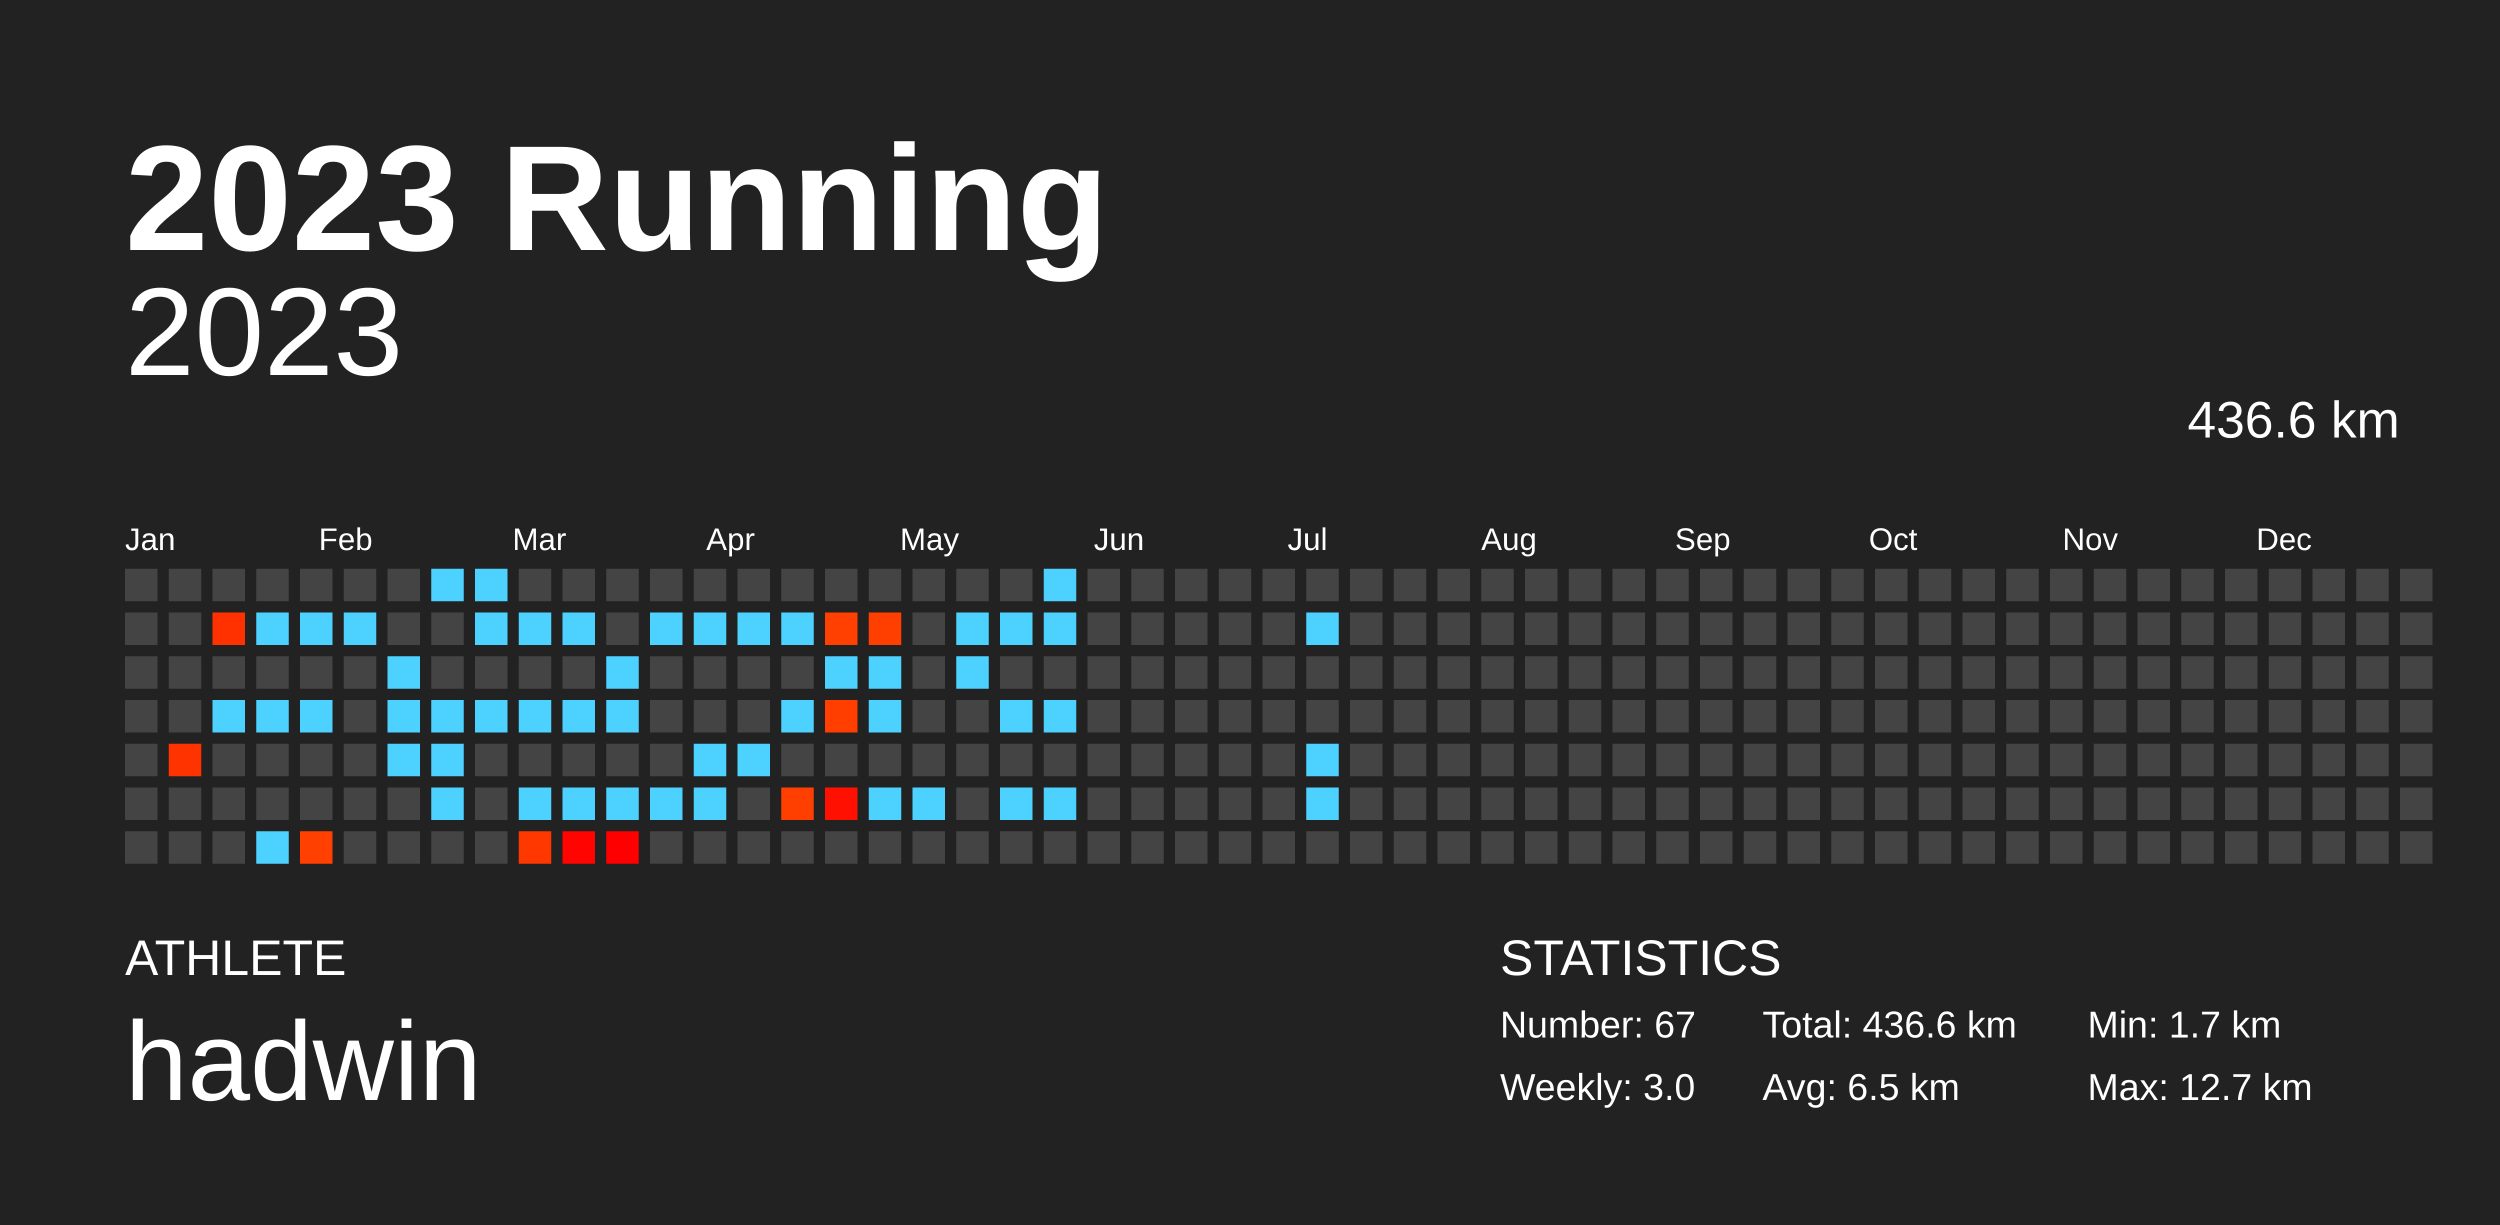
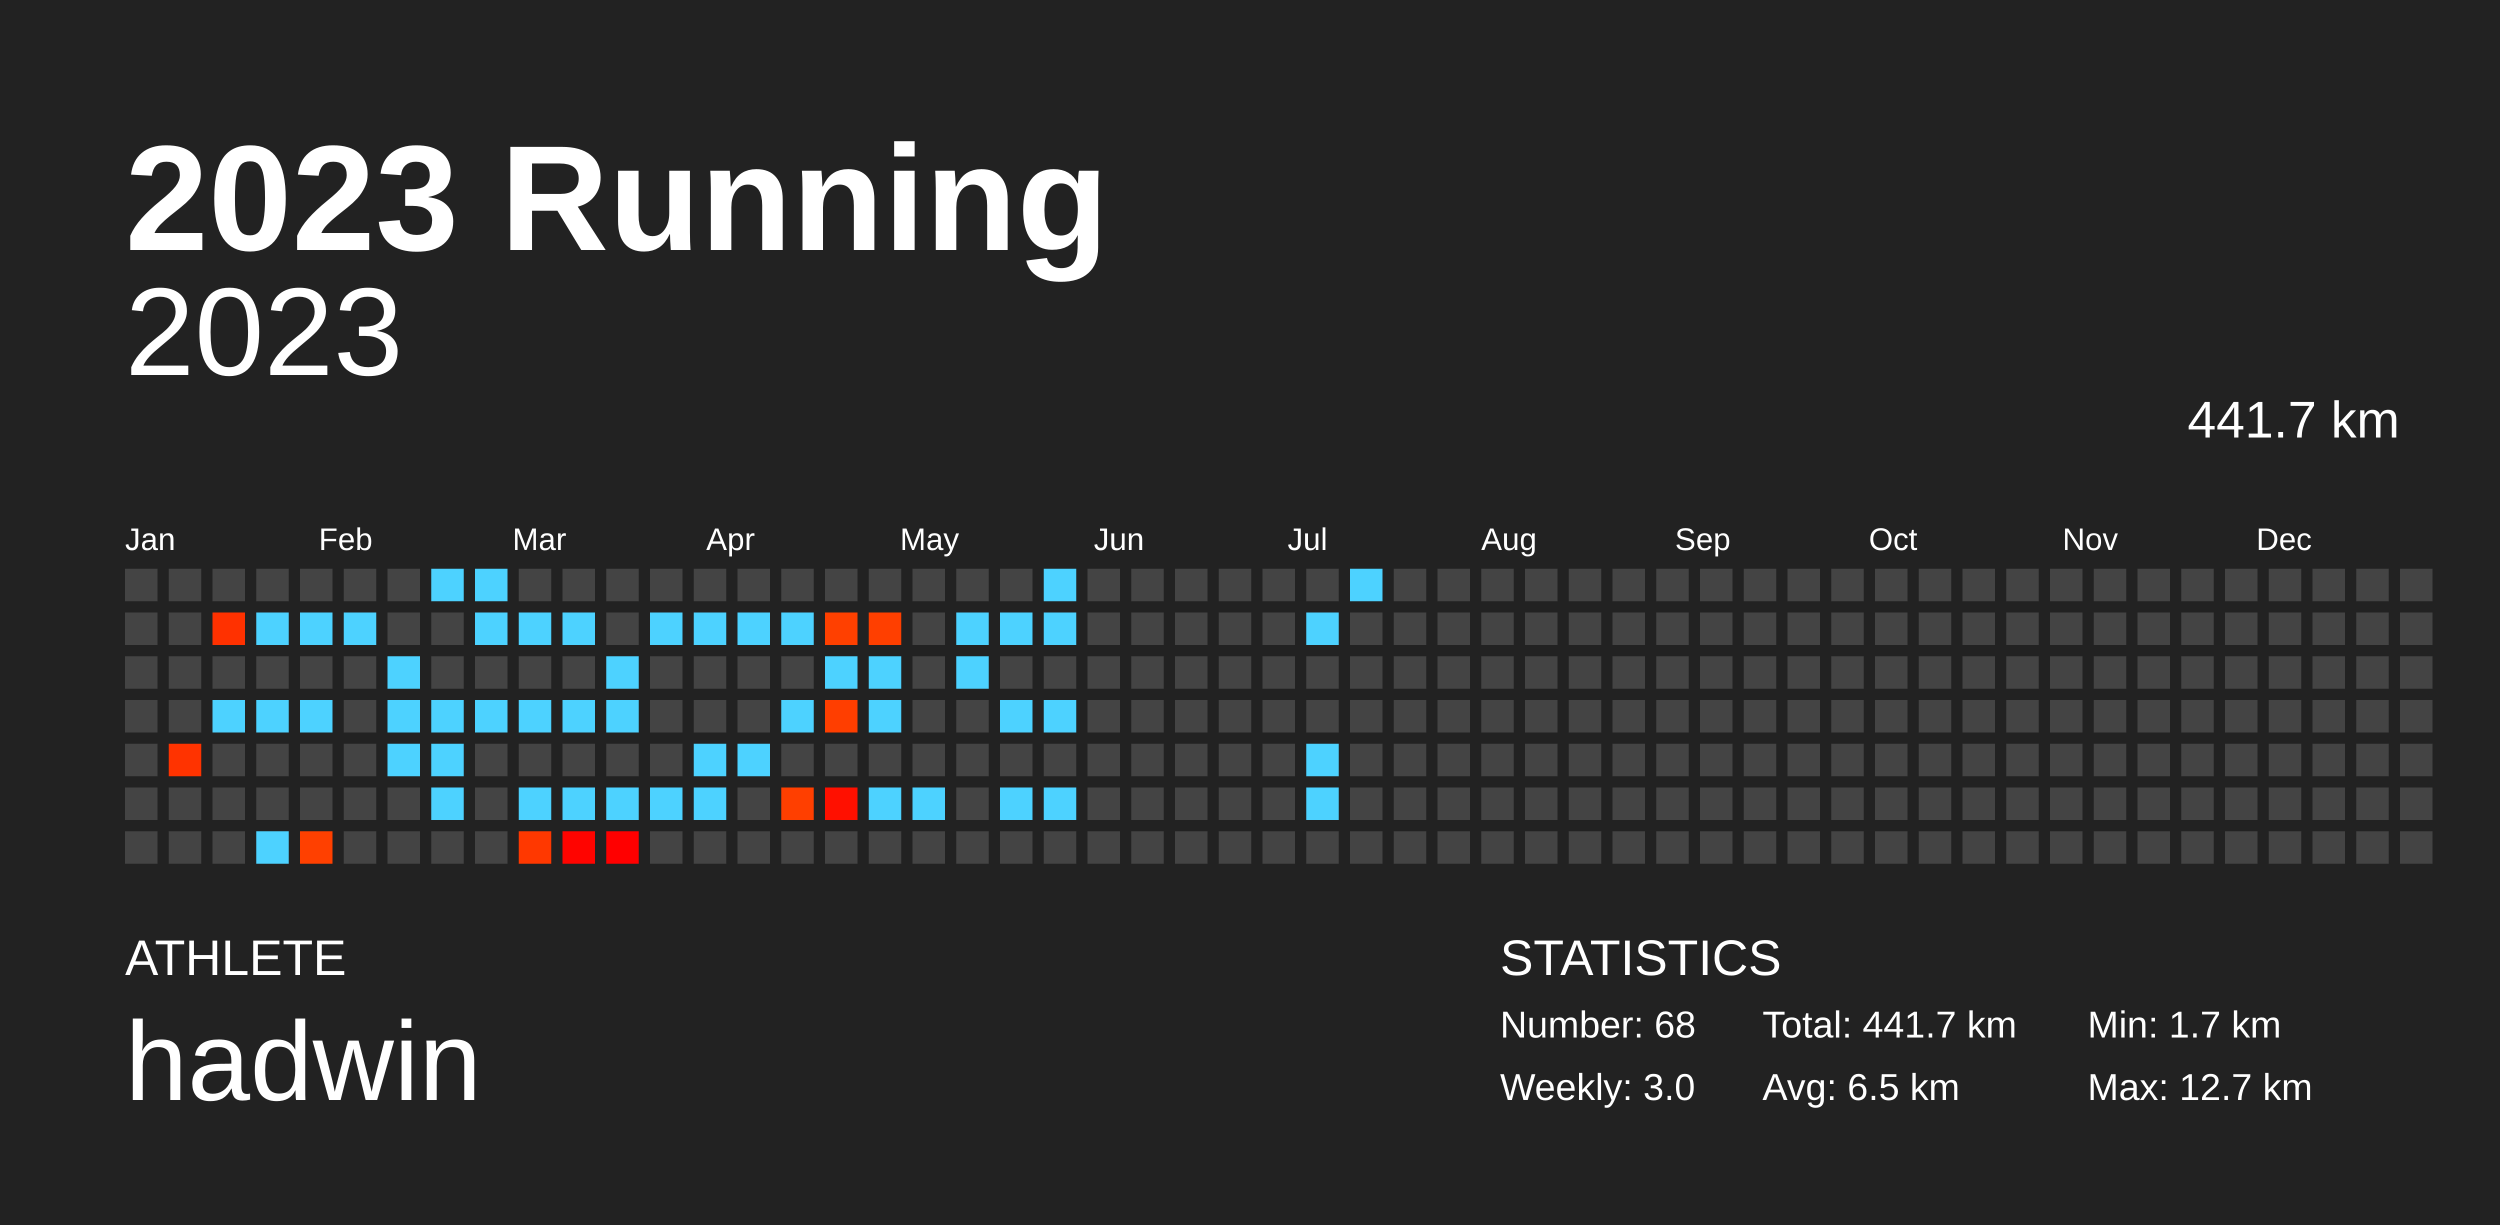
<svg xmlns="http://www.w3.org/2000/svg" baseProfile="full" height="98mm" version="1.1" viewBox="0,0,200,98" width="200mm">
  <defs />
  <rect fill="#222222" height="98" width="200" x="0" y="0" />
  <text fill="#FFFFFF" style="font-size:12px; font-family:Arial; font-weight:bold;" x="10" y="20">2023 Running</text>
  <text fill="#FFFFFF" style="font-size:4px; font-family:Arial" x="10" y="78">ATHLETE</text>
  <text fill="#FFFFFF" style="font-size:9px; font-family:Arial" x="10" y="88">hadwin</text>
  <text fill="#FFFFFF" style="font-size:4px; font-family:Arial" x="120" y="78">STATISTICS</text>
-   <text fill="#FFFFFF" style="font-size:3px; font-family:Arial" x="120" y="83">Number: 67</text>
+   <text fill="#FFFFFF" style="font-size:3px; font-family:Arial" x="120" y="83">Number: 68</text>
  <text fill="#FFFFFF" style="font-size:3px; font-family:Arial" x="120" y="88">Weekly: 3.0</text>
-   <text fill="#FFFFFF" style="font-size:3px; font-family:Arial" x="141" y="83">Total: 436.6 km</text>
+   <text fill="#FFFFFF" style="font-size:3px; font-family:Arial" x="141" y="83">Total: 441.7 km</text>
  <text fill="#FFFFFF" style="font-size:3px; font-family:Arial" x="141" y="88">Avg: 6.5 km</text>
  <text fill="#FFFFFF" style="font-size:3px; font-family:Arial" x="167" y="83">Min: 1.7 km</text>
  <text fill="#FFFFFF" style="font-size:3px; font-family:Arial" x="167" y="88">Max: 12.7 km</text>
  <text alignment-baseline="hanging" fill="#FFFFFF" style="font-size:10.0px; font-family:Arial;" x="10" y="30">2023</text>
-   <text alignment-baseline="hanging" fill="#FFFFFF" style="font-size:4.125px; font-family:Arial;" x="175" y="35">436.6 km</text>
+   <text alignment-baseline="hanging" fill="#FFFFFF" style="font-size:4.125px; font-family:Arial;" x="175" y="35">441.7 km</text>
  <text fill="#FFFFFF" style="font-size:2.5px; font-family:Arial" x="10.0" y="44">Jan</text>
  <text fill="#FFFFFF" style="font-size:2.5px; font-family:Arial" x="25.5" y="44">Feb</text>
  <text fill="#FFFFFF" style="font-size:2.5px; font-family:Arial" x="41.0" y="44">Mar</text>
  <text fill="#FFFFFF" style="font-size:2.5px; font-family:Arial" x="56.5" y="44">Apr</text>
  <text fill="#FFFFFF" style="font-size:2.5px; font-family:Arial" x="72.0" y="44">May</text>
  <text fill="#FFFFFF" style="font-size:2.5px; font-family:Arial" x="87.5" y="44">Jun</text>
  <text fill="#FFFFFF" style="font-size:2.5px; font-family:Arial" x="103.0" y="44">Jul</text>
  <text fill="#FFFFFF" style="font-size:2.5px; font-family:Arial" x="118.5" y="44">Aug</text>
  <text fill="#FFFFFF" style="font-size:2.5px; font-family:Arial" x="134.0" y="44">Sep</text>
  <text fill="#FFFFFF" style="font-size:2.5px; font-family:Arial" x="149.5" y="44">Oct</text>
  <text fill="#FFFFFF" style="font-size:2.5px; font-family:Arial" x="165.0" y="44">Nov</text>
  <text fill="#FFFFFF" style="font-size:2.5px; font-family:Arial" x="180.5" y="44">Dec</text>
  <rect fill="#444444" height="2.6" width="2.6" x="10.0" y="45.5" />
  <rect fill="#444444" height="2.6" width="2.6" x="10.0" y="49.0" />
  <rect fill="#444444" height="2.6" width="2.6" x="10.0" y="52.5" />
  <rect fill="#444444" height="2.6" width="2.6" x="10.0" y="56.0" />
  <rect fill="#444444" height="2.6" width="2.6" x="10.0" y="59.5" />
  <rect fill="#444444" height="2.6" width="2.6" x="10.0" y="63.0" />
  <rect fill="#444444" height="2.6" width="2.6" x="10.0" y="66.5" />
  <rect fill="#444444" height="2.6" width="2.6" x="13.5" y="45.5" />
  <rect fill="#444444" height="2.6" width="2.6" x="13.5" y="49.0" />
  <rect fill="#444444" height="2.6" width="2.6" x="13.5" y="52.5" />
  <rect fill="#444444" height="2.6" width="2.6" x="13.5" y="56.0" />
  <rect fill="#ff3300" height="2.6" width="2.6" x="13.5" y="59.5" />
  <rect fill="#444444" height="2.6" width="2.6" x="13.5" y="63.0" />
  <rect fill="#444444" height="2.6" width="2.6" x="13.5" y="66.5" />
  <rect fill="#444444" height="2.6" width="2.6" x="17.0" y="45.5" />
  <rect fill="#ff3100" height="2.6" width="2.6" x="17.0" y="49.0" />
  <rect fill="#444444" height="2.6" width="2.6" x="17.0" y="52.5" />
  <rect fill="#4dd2ff" height="2.6" width="2.6" x="17.0" y="56.0" />
  <rect fill="#444444" height="2.6" width="2.6" x="17.0" y="59.5" />
  <rect fill="#444444" height="2.6" width="2.6" x="17.0" y="63.0" />
  <rect fill="#444444" height="2.6" width="2.6" x="17.0" y="66.5" />
  <rect fill="#444444" height="2.6" width="2.6" x="20.5" y="45.5" />
  <rect fill="#4dd2ff" height="2.6" width="2.6" x="20.5" y="49.0" />
  <rect fill="#444444" height="2.6" width="2.6" x="20.5" y="52.5" />
  <rect fill="#4dd2ff" height="2.6" width="2.6" x="20.5" y="56.0" />
  <rect fill="#444444" height="2.6" width="2.6" x="20.5" y="59.5" />
  <rect fill="#444444" height="2.6" width="2.6" x="20.5" y="63.0" />
  <rect fill="#4dd2ff" height="2.6" width="2.6" x="20.5" y="66.5" />
  <rect fill="#444444" height="2.6" width="2.6" x="24.0" y="45.5" />
  <rect fill="#4dd2ff" height="2.6" width="2.6" x="24.0" y="49.0" />
  <rect fill="#444444" height="2.6" width="2.6" x="24.0" y="52.5" />
  <rect fill="#4dd2ff" height="2.6" width="2.6" x="24.0" y="56.0" />
  <rect fill="#444444" height="2.6" width="2.6" x="24.0" y="59.5" />
  <rect fill="#444444" height="2.6" width="2.6" x="24.0" y="63.0" />
  <rect fill="#ff4000" height="2.6" width="2.6" x="24.0" y="66.5" />
  <rect fill="#444444" height="2.6" width="2.6" x="27.5" y="45.5" />
  <rect fill="#4dd2ff" height="2.6" width="2.6" x="27.5" y="49.0" />
  <rect fill="#444444" height="2.6" width="2.6" x="27.5" y="52.5" />
  <rect fill="#444444" height="2.6" width="2.6" x="27.5" y="56.0" />
  <rect fill="#444444" height="2.6" width="2.6" x="27.5" y="59.5" />
  <rect fill="#444444" height="2.6" width="2.6" x="27.5" y="63.0" />
  <rect fill="#444444" height="2.6" width="2.6" x="27.5" y="66.5" />
  <rect fill="#444444" height="2.6" width="2.6" x="31.0" y="45.5" />
  <rect fill="#444444" height="2.6" width="2.6" x="31.0" y="49.0" />
  <rect fill="#4dd2ff" height="2.6" width="2.6" x="31.0" y="52.5" />
  <rect fill="#4dd2ff" height="2.6" width="2.6" x="31.0" y="56.0" />
  <rect fill="#4dd2ff" height="2.6" width="2.6" x="31.0" y="59.5" />
  <rect fill="#444444" height="2.6" width="2.6" x="31.0" y="63.0" />
  <rect fill="#444444" height="2.6" width="2.6" x="31.0" y="66.5" />
  <rect fill="#4dd2ff" height="2.6" width="2.6" x="34.5" y="45.5" />
  <rect fill="#444444" height="2.6" width="2.6" x="34.5" y="49.0" />
  <rect fill="#444444" height="2.6" width="2.6" x="34.5" y="52.5" />
  <rect fill="#4dd2ff" height="2.6" width="2.6" x="34.5" y="56.0" />
  <rect fill="#4dd2ff" height="2.6" width="2.6" x="34.5" y="59.5" />
  <rect fill="#4dd2ff" height="2.6" width="2.6" x="34.5" y="63.0" />
  <rect fill="#444444" height="2.6" width="2.6" x="34.5" y="66.5" />
  <rect fill="#4dd2ff" height="2.6" width="2.6" x="38.0" y="45.5" />
  <rect fill="#4dd2ff" height="2.6" width="2.6" x="38.0" y="49.0" />
  <rect fill="#444444" height="2.6" width="2.6" x="38.0" y="52.5" />
  <rect fill="#4dd2ff" height="2.6" width="2.6" x="38.0" y="56.0" />
  <rect fill="#444444" height="2.6" width="2.6" x="38.0" y="59.5" />
  <rect fill="#444444" height="2.6" width="2.6" x="38.0" y="63.0" />
  <rect fill="#444444" height="2.6" width="2.6" x="38.0" y="66.5" />
  <rect fill="#444444" height="2.6" width="2.6" x="41.5" y="45.5" />
  <rect fill="#4dd2ff" height="2.6" width="2.6" x="41.5" y="49.0" />
  <rect fill="#444444" height="2.6" width="2.6" x="41.5" y="52.5" />
  <rect fill="#4dd2ff" height="2.6" width="2.6" x="41.5" y="56.0" />
  <rect fill="#444444" height="2.6" width="2.6" x="41.5" y="59.5" />
  <rect fill="#4dd2ff" height="2.6" width="2.6" x="41.5" y="63.0" />
  <rect fill="#ff3800" height="2.6" width="2.6" x="41.5" y="66.5" />
  <rect fill="#444444" height="2.6" width="2.6" x="45.0" y="45.5" />
  <rect fill="#4dd2ff" height="2.6" width="2.6" x="45.0" y="49.0" />
  <rect fill="#444444" height="2.6" width="2.6" x="45.0" y="52.5" />
  <rect fill="#4dd2ff" height="2.6" width="2.6" x="45.0" y="56.0" />
  <rect fill="#444444" height="2.6" width="2.6" x="45.0" y="59.5" />
  <rect fill="#4dd2ff" height="2.6" width="2.6" x="45.0" y="63.0" />
  <rect fill="#ff0400" height="2.6" width="2.6" x="45.0" y="66.5" />
  <rect fill="#444444" height="2.6" width="2.6" x="48.5" y="45.5" />
  <rect fill="#444444" height="2.6" width="2.6" x="48.5" y="49.0" />
  <rect fill="#4dd2ff" height="2.6" width="2.6" x="48.5" y="52.5" />
  <rect fill="#4dd2ff" height="2.6" width="2.6" x="48.5" y="56.0" />
  <rect fill="#444444" height="2.6" width="2.6" x="48.5" y="59.5" />
  <rect fill="#4dd2ff" height="2.6" width="2.6" x="48.5" y="63.0" />
  <rect fill="#ff0000" height="2.6" width="2.6" x="48.5" y="66.5" />
  <rect fill="#444444" height="2.6" width="2.6" x="52.0" y="45.5" />
  <rect fill="#4dd2ff" height="2.6" width="2.6" x="52.0" y="49.0" />
  <rect fill="#444444" height="2.6" width="2.6" x="52.0" y="52.5" />
  <rect fill="#444444" height="2.6" width="2.6" x="52.0" y="56.0" />
  <rect fill="#444444" height="2.6" width="2.6" x="52.0" y="59.5" />
  <rect fill="#4dd2ff" height="2.6" width="2.6" x="52.0" y="63.0" />
  <rect fill="#444444" height="2.6" width="2.6" x="52.0" y="66.5" />
  <rect fill="#444444" height="2.6" width="2.6" x="55.5" y="45.5" />
  <rect fill="#4dd2ff" height="2.6" width="2.6" x="55.5" y="49.0" />
  <rect fill="#444444" height="2.6" width="2.6" x="55.5" y="52.5" />
  <rect fill="#444444" height="2.6" width="2.6" x="55.5" y="56.0" />
  <rect fill="#4dd2ff" height="2.6" width="2.6" x="55.5" y="59.5" />
  <rect fill="#4dd2ff" height="2.6" width="2.6" x="55.5" y="63.0" />
  <rect fill="#444444" height="2.6" width="2.6" x="55.5" y="66.5" />
  <rect fill="#444444" height="2.6" width="2.6" x="59.0" y="45.5" />
  <rect fill="#4dd2ff" height="2.6" width="2.6" x="59.0" y="49.0" />
  <rect fill="#444444" height="2.6" width="2.6" x="59.0" y="52.5" />
  <rect fill="#444444" height="2.6" width="2.6" x="59.0" y="56.0" />
  <rect fill="#4dd2ff" height="2.6" width="2.6" x="59.0" y="59.5" />
  <rect fill="#444444" height="2.6" width="2.6" x="59.0" y="63.0" />
  <rect fill="#444444" height="2.6" width="2.6" x="59.0" y="66.5" />
  <rect fill="#444444" height="2.6" width="2.6" x="62.5" y="45.5" />
  <rect fill="#4dd2ff" height="2.6" width="2.6" x="62.5" y="49.0" />
  <rect fill="#444444" height="2.6" width="2.6" x="62.5" y="52.5" />
  <rect fill="#4dd2ff" height="2.6" width="2.6" x="62.5" y="56.0" />
  <rect fill="#444444" height="2.6" width="2.6" x="62.5" y="59.5" />
  <rect fill="#ff3f00" height="2.6" width="2.6" x="62.5" y="63.0" />
  <rect fill="#444444" height="2.6" width="2.6" x="62.5" y="66.5" />
  <rect fill="#444444" height="2.6" width="2.6" x="66.0" y="45.5" />
  <rect fill="#ff4000" height="2.6" width="2.6" x="66.0" y="49.0" />
  <rect fill="#4dd2ff" height="2.6" width="2.6" x="66.0" y="52.5" />
  <rect fill="#ff3e00" height="2.6" width="2.6" x="66.0" y="56.0" />
  <rect fill="#444444" height="2.6" width="2.6" x="66.0" y="59.5" />
  <rect fill="#ff1000" height="2.6" width="2.6" x="66.0" y="63.0" />
  <rect fill="#444444" height="2.6" width="2.6" x="66.0" y="66.5" />
  <rect fill="#444444" height="2.6" width="2.6" x="69.5" y="45.5" />
  <rect fill="#ff3f00" height="2.6" width="2.6" x="69.5" y="49.0" />
  <rect fill="#4dd2ff" height="2.6" width="2.6" x="69.5" y="52.5" />
  <rect fill="#4dd2ff" height="2.6" width="2.6" x="69.5" y="56.0" />
  <rect fill="#444444" height="2.6" width="2.6" x="69.5" y="59.5" />
  <rect fill="#4dd2ff" height="2.6" width="2.6" x="69.5" y="63.0" />
  <rect fill="#444444" height="2.6" width="2.6" x="69.5" y="66.5" />
  <rect fill="#444444" height="2.6" width="2.6" x="73.0" y="45.5" />
  <rect fill="#444444" height="2.6" width="2.6" x="73.0" y="49.0" />
  <rect fill="#444444" height="2.6" width="2.6" x="73.0" y="52.5" />
  <rect fill="#444444" height="2.6" width="2.6" x="73.0" y="56.0" />
  <rect fill="#444444" height="2.6" width="2.6" x="73.0" y="59.5" />
  <rect fill="#4dd2ff" height="2.6" width="2.6" x="73.0" y="63.0" />
  <rect fill="#444444" height="2.6" width="2.6" x="73.0" y="66.5" />
  <rect fill="#444444" height="2.6" width="2.6" x="76.5" y="45.5" />
  <rect fill="#4dd2ff" height="2.6" width="2.6" x="76.5" y="49.0" />
  <rect fill="#4dd2ff" height="2.6" width="2.6" x="76.5" y="52.5" />
  <rect fill="#444444" height="2.6" width="2.6" x="76.5" y="56.0" />
  <rect fill="#444444" height="2.6" width="2.6" x="76.5" y="59.5" />
  <rect fill="#444444" height="2.6" width="2.6" x="76.5" y="63.0" />
  <rect fill="#444444" height="2.6" width="2.6" x="76.5" y="66.5" />
  <rect fill="#444444" height="2.6" width="2.6" x="80.0" y="45.5" />
  <rect fill="#4dd2ff" height="2.6" width="2.6" x="80.0" y="49.0" />
  <rect fill="#444444" height="2.6" width="2.6" x="80.0" y="52.5" />
  <rect fill="#4dd2ff" height="2.6" width="2.6" x="80.0" y="56.0" />
  <rect fill="#444444" height="2.6" width="2.6" x="80.0" y="59.5" />
  <rect fill="#4dd2ff" height="2.6" width="2.6" x="80.0" y="63.0" />
  <rect fill="#444444" height="2.6" width="2.6" x="80.0" y="66.5" />
  <rect fill="#4dd2ff" height="2.6" width="2.6" x="83.5" y="45.5" />
  <rect fill="#4dd2ff" height="2.6" width="2.6" x="83.5" y="49.0" />
  <rect fill="#444444" height="2.6" width="2.6" x="83.5" y="52.5" />
  <rect fill="#4dd2ff" height="2.6" width="2.6" x="83.5" y="56.0" />
  <rect fill="#444444" height="2.6" width="2.6" x="83.5" y="59.5" />
  <rect fill="#4dd2ff" height="2.6" width="2.6" x="83.5" y="63.0" />
  <rect fill="#444444" height="2.6" width="2.6" x="83.5" y="66.5" />
  <rect fill="#444444" height="2.6" width="2.6" x="87.0" y="45.5" />
  <rect fill="#444444" height="2.6" width="2.6" x="87.0" y="49.0" />
  <rect fill="#444444" height="2.6" width="2.6" x="87.0" y="52.5" />
  <rect fill="#444444" height="2.6" width="2.6" x="87.0" y="56.0" />
  <rect fill="#444444" height="2.6" width="2.6" x="87.0" y="59.5" />
  <rect fill="#444444" height="2.6" width="2.6" x="87.0" y="63.0" />
  <rect fill="#444444" height="2.6" width="2.6" x="87.0" y="66.5" />
  <rect fill="#444444" height="2.6" width="2.6" x="90.5" y="45.5" />
  <rect fill="#444444" height="2.6" width="2.6" x="90.5" y="49.0" />
  <rect fill="#444444" height="2.6" width="2.6" x="90.5" y="52.5" />
  <rect fill="#444444" height="2.6" width="2.6" x="90.5" y="56.0" />
  <rect fill="#444444" height="2.6" width="2.6" x="90.5" y="59.5" />
  <rect fill="#444444" height="2.6" width="2.6" x="90.5" y="63.0" />
  <rect fill="#444444" height="2.6" width="2.6" x="90.5" y="66.5" />
  <rect fill="#444444" height="2.6" width="2.6" x="94.0" y="45.5" />
  <rect fill="#444444" height="2.6" width="2.6" x="94.0" y="49.0" />
  <rect fill="#444444" height="2.6" width="2.6" x="94.0" y="52.5" />
  <rect fill="#444444" height="2.6" width="2.6" x="94.0" y="56.0" />
  <rect fill="#444444" height="2.6" width="2.6" x="94.0" y="59.5" />
  <rect fill="#444444" height="2.6" width="2.6" x="94.0" y="63.0" />
  <rect fill="#444444" height="2.6" width="2.6" x="94.0" y="66.5" />
  <rect fill="#444444" height="2.6" width="2.6" x="97.5" y="45.5" />
  <rect fill="#444444" height="2.6" width="2.6" x="97.5" y="49.0" />
  <rect fill="#444444" height="2.6" width="2.6" x="97.5" y="52.5" />
  <rect fill="#444444" height="2.6" width="2.6" x="97.5" y="56.0" />
  <rect fill="#444444" height="2.6" width="2.6" x="97.5" y="59.5" />
  <rect fill="#444444" height="2.6" width="2.6" x="97.5" y="63.0" />
  <rect fill="#444444" height="2.6" width="2.6" x="97.5" y="66.5" />
  <rect fill="#444444" height="2.6" width="2.6" x="101.0" y="45.5" />
  <rect fill="#444444" height="2.6" width="2.6" x="101.0" y="49.0" />
  <rect fill="#444444" height="2.6" width="2.6" x="101.0" y="52.5" />
  <rect fill="#444444" height="2.6" width="2.6" x="101.0" y="56.0" />
  <rect fill="#444444" height="2.6" width="2.6" x="101.0" y="59.5" />
  <rect fill="#444444" height="2.6" width="2.6" x="101.0" y="63.0" />
  <rect fill="#444444" height="2.6" width="2.6" x="101.0" y="66.5" />
  <rect fill="#444444" height="2.6" width="2.6" x="104.5" y="45.5" />
  <rect fill="#4dd2ff" height="2.6" width="2.6" x="104.5" y="49.0" />
  <rect fill="#444444" height="2.6" width="2.6" x="104.5" y="52.5" />
  <rect fill="#444444" height="2.6" width="2.6" x="104.5" y="56.0" />
  <rect fill="#4dd2ff" height="2.6" width="2.6" x="104.5" y="59.5" />
  <rect fill="#4dd2ff" height="2.6" width="2.6" x="104.5" y="63.0" />
  <rect fill="#444444" height="2.6" width="2.6" x="104.5" y="66.5" />
-   <rect fill="#444444" height="2.6" width="2.6" x="108.0" y="45.5" />
+   <rect fill="#4dd2ff" height="2.6" width="2.6" x="108.0" y="45.5" />
  <rect fill="#444444" height="2.6" width="2.6" x="108.0" y="49.0" />
  <rect fill="#444444" height="2.6" width="2.6" x="108.0" y="52.5" />
  <rect fill="#444444" height="2.6" width="2.6" x="108.0" y="56.0" />
  <rect fill="#444444" height="2.6" width="2.6" x="108.0" y="59.5" />
  <rect fill="#444444" height="2.6" width="2.6" x="108.0" y="63.0" />
  <rect fill="#444444" height="2.6" width="2.6" x="108.0" y="66.5" />
  <rect fill="#444444" height="2.6" width="2.6" x="111.5" y="45.5" />
  <rect fill="#444444" height="2.6" width="2.6" x="111.5" y="49.0" />
  <rect fill="#444444" height="2.6" width="2.6" x="111.5" y="52.5" />
  <rect fill="#444444" height="2.6" width="2.6" x="111.5" y="56.0" />
  <rect fill="#444444" height="2.6" width="2.6" x="111.5" y="59.5" />
  <rect fill="#444444" height="2.6" width="2.6" x="111.5" y="63.0" />
  <rect fill="#444444" height="2.6" width="2.6" x="111.5" y="66.5" />
  <rect fill="#444444" height="2.6" width="2.6" x="115.0" y="45.5" />
  <rect fill="#444444" height="2.6" width="2.6" x="115.0" y="49.0" />
  <rect fill="#444444" height="2.6" width="2.6" x="115.0" y="52.5" />
  <rect fill="#444444" height="2.6" width="2.6" x="115.0" y="56.0" />
  <rect fill="#444444" height="2.6" width="2.6" x="115.0" y="59.5" />
  <rect fill="#444444" height="2.6" width="2.6" x="115.0" y="63.0" />
  <rect fill="#444444" height="2.6" width="2.6" x="115.0" y="66.5" />
  <rect fill="#444444" height="2.6" width="2.6" x="118.5" y="45.5" />
  <rect fill="#444444" height="2.6" width="2.6" x="118.5" y="49.0" />
  <rect fill="#444444" height="2.6" width="2.6" x="118.5" y="52.5" />
  <rect fill="#444444" height="2.6" width="2.6" x="118.5" y="56.0" />
  <rect fill="#444444" height="2.6" width="2.6" x="118.5" y="59.5" />
  <rect fill="#444444" height="2.6" width="2.6" x="118.5" y="63.0" />
  <rect fill="#444444" height="2.6" width="2.6" x="118.5" y="66.5" />
  <rect fill="#444444" height="2.6" width="2.6" x="122.0" y="45.5" />
  <rect fill="#444444" height="2.6" width="2.6" x="122.0" y="49.0" />
  <rect fill="#444444" height="2.6" width="2.6" x="122.0" y="52.5" />
  <rect fill="#444444" height="2.6" width="2.6" x="122.0" y="56.0" />
  <rect fill="#444444" height="2.6" width="2.6" x="122.0" y="59.5" />
  <rect fill="#444444" height="2.6" width="2.6" x="122.0" y="63.0" />
  <rect fill="#444444" height="2.6" width="2.6" x="122.0" y="66.5" />
  <rect fill="#444444" height="2.6" width="2.6" x="125.5" y="45.5" />
  <rect fill="#444444" height="2.6" width="2.6" x="125.5" y="49.0" />
  <rect fill="#444444" height="2.6" width="2.6" x="125.5" y="52.5" />
  <rect fill="#444444" height="2.6" width="2.6" x="125.5" y="56.0" />
  <rect fill="#444444" height="2.6" width="2.6" x="125.5" y="59.5" />
  <rect fill="#444444" height="2.6" width="2.6" x="125.5" y="63.0" />
  <rect fill="#444444" height="2.6" width="2.6" x="125.5" y="66.5" />
  <rect fill="#444444" height="2.6" width="2.6" x="129.0" y="45.5" />
  <rect fill="#444444" height="2.6" width="2.6" x="129.0" y="49.0" />
  <rect fill="#444444" height="2.6" width="2.6" x="129.0" y="52.5" />
  <rect fill="#444444" height="2.6" width="2.6" x="129.0" y="56.0" />
  <rect fill="#444444" height="2.6" width="2.6" x="129.0" y="59.5" />
  <rect fill="#444444" height="2.6" width="2.6" x="129.0" y="63.0" />
  <rect fill="#444444" height="2.6" width="2.6" x="129.0" y="66.5" />
  <rect fill="#444444" height="2.6" width="2.6" x="132.5" y="45.5" />
  <rect fill="#444444" height="2.6" width="2.6" x="132.5" y="49.0" />
  <rect fill="#444444" height="2.6" width="2.6" x="132.5" y="52.5" />
  <rect fill="#444444" height="2.6" width="2.6" x="132.5" y="56.0" />
  <rect fill="#444444" height="2.6" width="2.6" x="132.5" y="59.5" />
  <rect fill="#444444" height="2.6" width="2.6" x="132.5" y="63.0" />
  <rect fill="#444444" height="2.6" width="2.6" x="132.5" y="66.5" />
  <rect fill="#444444" height="2.6" width="2.6" x="136.0" y="45.5" />
  <rect fill="#444444" height="2.6" width="2.6" x="136.0" y="49.0" />
  <rect fill="#444444" height="2.6" width="2.6" x="136.0" y="52.5" />
  <rect fill="#444444" height="2.6" width="2.6" x="136.0" y="56.0" />
  <rect fill="#444444" height="2.6" width="2.6" x="136.0" y="59.5" />
  <rect fill="#444444" height="2.6" width="2.6" x="136.0" y="63.0" />
  <rect fill="#444444" height="2.6" width="2.6" x="136.0" y="66.5" />
  <rect fill="#444444" height="2.6" width="2.6" x="139.5" y="45.5" />
  <rect fill="#444444" height="2.6" width="2.6" x="139.5" y="49.0" />
  <rect fill="#444444" height="2.6" width="2.6" x="139.5" y="52.5" />
  <rect fill="#444444" height="2.6" width="2.6" x="139.5" y="56.0" />
  <rect fill="#444444" height="2.6" width="2.6" x="139.5" y="59.5" />
  <rect fill="#444444" height="2.6" width="2.6" x="139.5" y="63.0" />
  <rect fill="#444444" height="2.6" width="2.6" x="139.5" y="66.5" />
  <rect fill="#444444" height="2.6" width="2.6" x="143.0" y="45.5" />
  <rect fill="#444444" height="2.6" width="2.6" x="143.0" y="49.0" />
  <rect fill="#444444" height="2.6" width="2.6" x="143.0" y="52.5" />
  <rect fill="#444444" height="2.6" width="2.6" x="143.0" y="56.0" />
  <rect fill="#444444" height="2.6" width="2.6" x="143.0" y="59.5" />
  <rect fill="#444444" height="2.6" width="2.6" x="143.0" y="63.0" />
  <rect fill="#444444" height="2.6" width="2.6" x="143.0" y="66.5" />
  <rect fill="#444444" height="2.6" width="2.6" x="146.5" y="45.5" />
  <rect fill="#444444" height="2.6" width="2.6" x="146.5" y="49.0" />
  <rect fill="#444444" height="2.6" width="2.6" x="146.5" y="52.5" />
  <rect fill="#444444" height="2.6" width="2.6" x="146.5" y="56.0" />
  <rect fill="#444444" height="2.6" width="2.6" x="146.5" y="59.5" />
  <rect fill="#444444" height="2.6" width="2.6" x="146.5" y="63.0" />
  <rect fill="#444444" height="2.6" width="2.6" x="146.5" y="66.5" />
  <rect fill="#444444" height="2.6" width="2.6" x="150.0" y="45.5" />
  <rect fill="#444444" height="2.6" width="2.6" x="150.0" y="49.0" />
  <rect fill="#444444" height="2.6" width="2.6" x="150.0" y="52.5" />
  <rect fill="#444444" height="2.6" width="2.6" x="150.0" y="56.0" />
  <rect fill="#444444" height="2.6" width="2.6" x="150.0" y="59.5" />
  <rect fill="#444444" height="2.6" width="2.6" x="150.0" y="63.0" />
  <rect fill="#444444" height="2.6" width="2.6" x="150.0" y="66.5" />
  <rect fill="#444444" height="2.6" width="2.6" x="153.5" y="45.5" />
  <rect fill="#444444" height="2.6" width="2.6" x="153.5" y="49.0" />
  <rect fill="#444444" height="2.6" width="2.6" x="153.5" y="52.5" />
  <rect fill="#444444" height="2.6" width="2.6" x="153.5" y="56.0" />
  <rect fill="#444444" height="2.6" width="2.6" x="153.5" y="59.5" />
  <rect fill="#444444" height="2.6" width="2.6" x="153.5" y="63.0" />
  <rect fill="#444444" height="2.6" width="2.6" x="153.5" y="66.5" />
  <rect fill="#444444" height="2.6" width="2.6" x="157.0" y="45.5" />
  <rect fill="#444444" height="2.6" width="2.6" x="157.0" y="49.0" />
  <rect fill="#444444" height="2.6" width="2.6" x="157.0" y="52.5" />
  <rect fill="#444444" height="2.6" width="2.6" x="157.0" y="56.0" />
  <rect fill="#444444" height="2.6" width="2.6" x="157.0" y="59.5" />
  <rect fill="#444444" height="2.6" width="2.6" x="157.0" y="63.0" />
  <rect fill="#444444" height="2.6" width="2.6" x="157.0" y="66.5" />
  <rect fill="#444444" height="2.6" width="2.6" x="160.5" y="45.5" />
  <rect fill="#444444" height="2.6" width="2.6" x="160.5" y="49.0" />
  <rect fill="#444444" height="2.6" width="2.6" x="160.5" y="52.5" />
  <rect fill="#444444" height="2.6" width="2.6" x="160.5" y="56.0" />
  <rect fill="#444444" height="2.6" width="2.6" x="160.5" y="59.5" />
  <rect fill="#444444" height="2.6" width="2.6" x="160.5" y="63.0" />
  <rect fill="#444444" height="2.6" width="2.6" x="160.5" y="66.5" />
  <rect fill="#444444" height="2.6" width="2.6" x="164.0" y="45.5" />
  <rect fill="#444444" height="2.6" width="2.6" x="164.0" y="49.0" />
  <rect fill="#444444" height="2.6" width="2.6" x="164.0" y="52.5" />
  <rect fill="#444444" height="2.6" width="2.6" x="164.0" y="56.0" />
  <rect fill="#444444" height="2.6" width="2.6" x="164.0" y="59.5" />
  <rect fill="#444444" height="2.6" width="2.6" x="164.0" y="63.0" />
  <rect fill="#444444" height="2.6" width="2.6" x="164.0" y="66.5" />
  <rect fill="#444444" height="2.6" width="2.6" x="167.5" y="45.5" />
  <rect fill="#444444" height="2.6" width="2.6" x="167.5" y="49.0" />
  <rect fill="#444444" height="2.6" width="2.6" x="167.5" y="52.5" />
  <rect fill="#444444" height="2.6" width="2.6" x="167.5" y="56.0" />
  <rect fill="#444444" height="2.6" width="2.6" x="167.5" y="59.5" />
  <rect fill="#444444" height="2.6" width="2.6" x="167.5" y="63.0" />
  <rect fill="#444444" height="2.6" width="2.6" x="167.5" y="66.5" />
  <rect fill="#444444" height="2.6" width="2.6" x="171.0" y="45.5" />
  <rect fill="#444444" height="2.6" width="2.6" x="171.0" y="49.0" />
  <rect fill="#444444" height="2.6" width="2.6" x="171.0" y="52.5" />
  <rect fill="#444444" height="2.6" width="2.6" x="171.0" y="56.0" />
  <rect fill="#444444" height="2.6" width="2.6" x="171.0" y="59.5" />
  <rect fill="#444444" height="2.6" width="2.6" x="171.0" y="63.0" />
  <rect fill="#444444" height="2.6" width="2.6" x="171.0" y="66.5" />
  <rect fill="#444444" height="2.6" width="2.6" x="174.5" y="45.5" />
  <rect fill="#444444" height="2.6" width="2.6" x="174.5" y="49.0" />
  <rect fill="#444444" height="2.6" width="2.6" x="174.5" y="52.5" />
  <rect fill="#444444" height="2.6" width="2.6" x="174.5" y="56.0" />
  <rect fill="#444444" height="2.6" width="2.6" x="174.5" y="59.5" />
  <rect fill="#444444" height="2.6" width="2.6" x="174.5" y="63.0" />
  <rect fill="#444444" height="2.6" width="2.6" x="174.5" y="66.5" />
  <rect fill="#444444" height="2.6" width="2.6" x="178.0" y="45.5" />
  <rect fill="#444444" height="2.6" width="2.6" x="178.0" y="49.0" />
  <rect fill="#444444" height="2.6" width="2.6" x="178.0" y="52.5" />
  <rect fill="#444444" height="2.6" width="2.6" x="178.0" y="56.0" />
  <rect fill="#444444" height="2.6" width="2.6" x="178.0" y="59.5" />
  <rect fill="#444444" height="2.6" width="2.6" x="178.0" y="63.0" />
  <rect fill="#444444" height="2.6" width="2.6" x="178.0" y="66.5" />
  <rect fill="#444444" height="2.6" width="2.6" x="181.5" y="45.5" />
  <rect fill="#444444" height="2.6" width="2.6" x="181.5" y="49.0" />
  <rect fill="#444444" height="2.6" width="2.6" x="181.5" y="52.5" />
  <rect fill="#444444" height="2.6" width="2.6" x="181.5" y="56.0" />
  <rect fill="#444444" height="2.6" width="2.6" x="181.5" y="59.5" />
  <rect fill="#444444" height="2.6" width="2.6" x="181.5" y="63.0" />
  <rect fill="#444444" height="2.6" width="2.6" x="181.5" y="66.5" />
  <rect fill="#444444" height="2.6" width="2.6" x="185.0" y="45.5" />
  <rect fill="#444444" height="2.6" width="2.6" x="185.0" y="49.0" />
  <rect fill="#444444" height="2.6" width="2.6" x="185.0" y="52.5" />
  <rect fill="#444444" height="2.6" width="2.6" x="185.0" y="56.0" />
  <rect fill="#444444" height="2.6" width="2.6" x="185.0" y="59.5" />
  <rect fill="#444444" height="2.6" width="2.6" x="185.0" y="63.0" />
  <rect fill="#444444" height="2.6" width="2.6" x="185.0" y="66.5" />
  <rect fill="#444444" height="2.6" width="2.6" x="188.5" y="45.5" />
  <rect fill="#444444" height="2.6" width="2.6" x="188.5" y="49.0" />
  <rect fill="#444444" height="2.6" width="2.6" x="188.5" y="52.5" />
  <rect fill="#444444" height="2.6" width="2.6" x="188.5" y="56.0" />
  <rect fill="#444444" height="2.6" width="2.6" x="188.5" y="59.5" />
  <rect fill="#444444" height="2.6" width="2.6" x="188.5" y="63.0" />
  <rect fill="#444444" height="2.6" width="2.6" x="188.5" y="66.5" />
  <rect fill="#444444" height="2.6" width="2.6" x="192.0" y="45.5" />
  <rect fill="#444444" height="2.6" width="2.6" x="192.0" y="49.0" />
  <rect fill="#444444" height="2.6" width="2.6" x="192.0" y="52.5" />
  <rect fill="#444444" height="2.6" width="2.6" x="192.0" y="56.0" />
  <rect fill="#444444" height="2.6" width="2.6" x="192.0" y="59.5" />
  <rect fill="#444444" height="2.6" width="2.6" x="192.0" y="63.0" />
  <rect fill="#444444" height="2.6" width="2.6" x="192.0" y="66.5" />
</svg>
